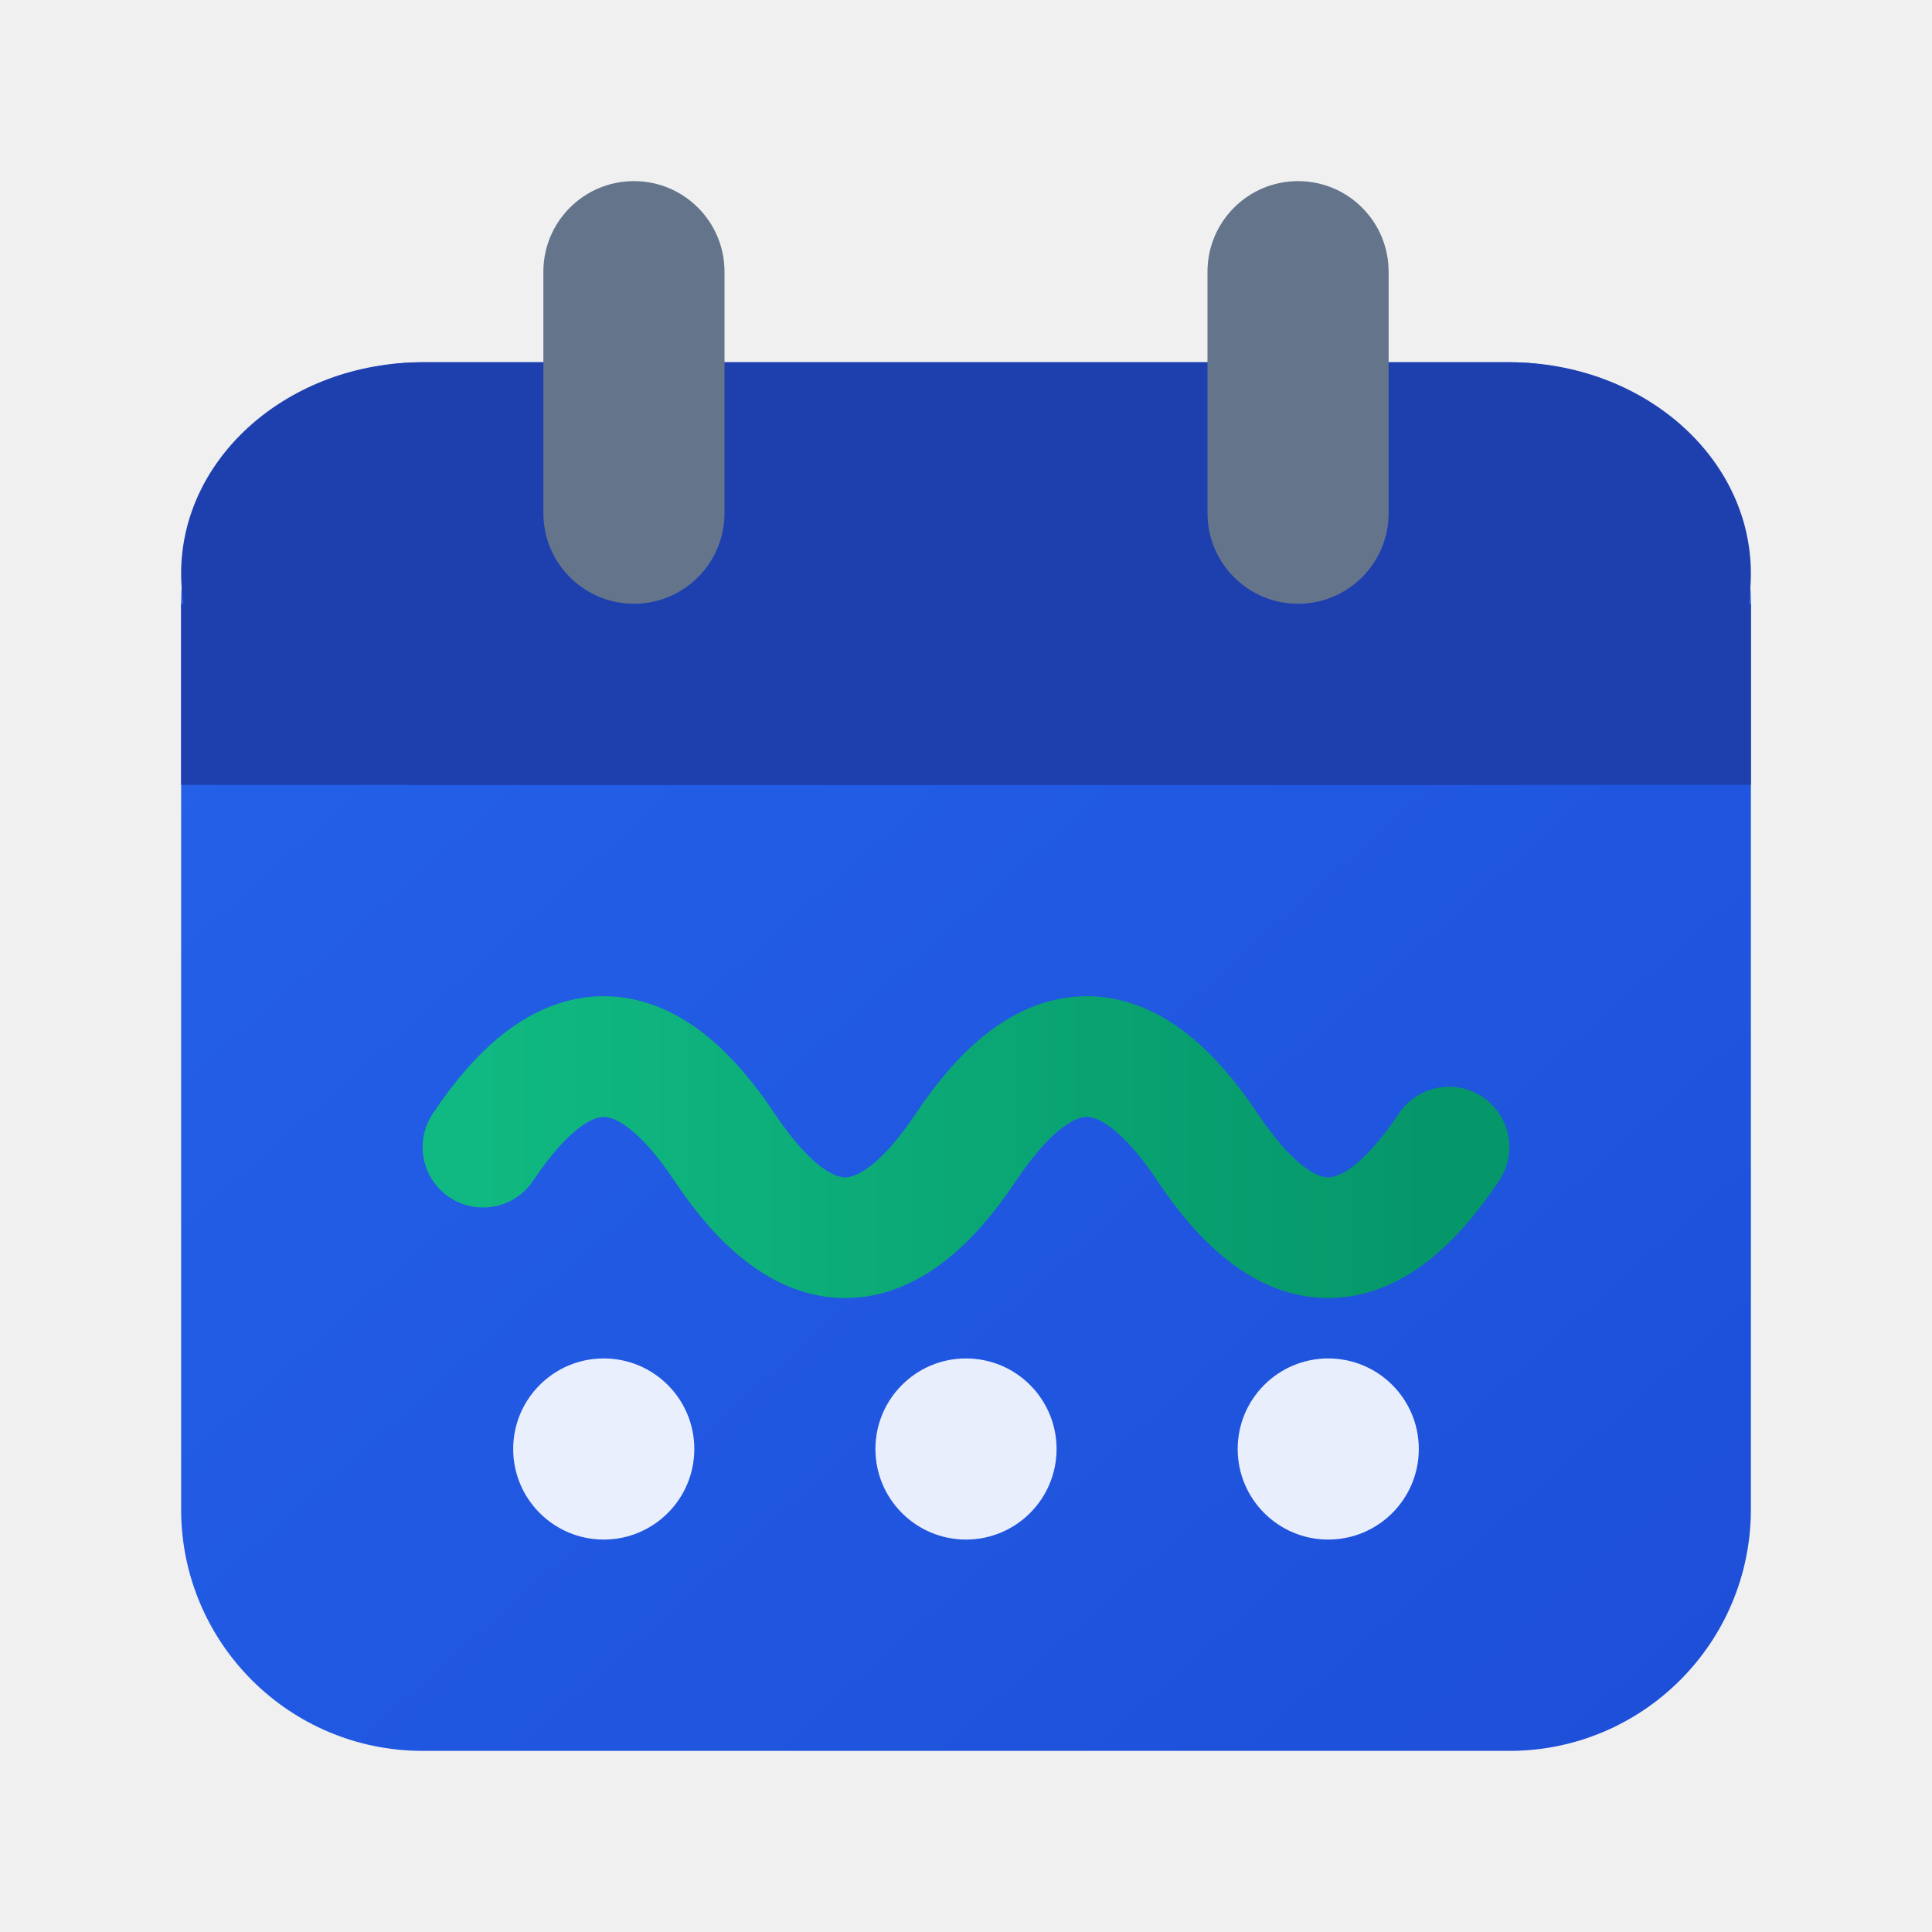
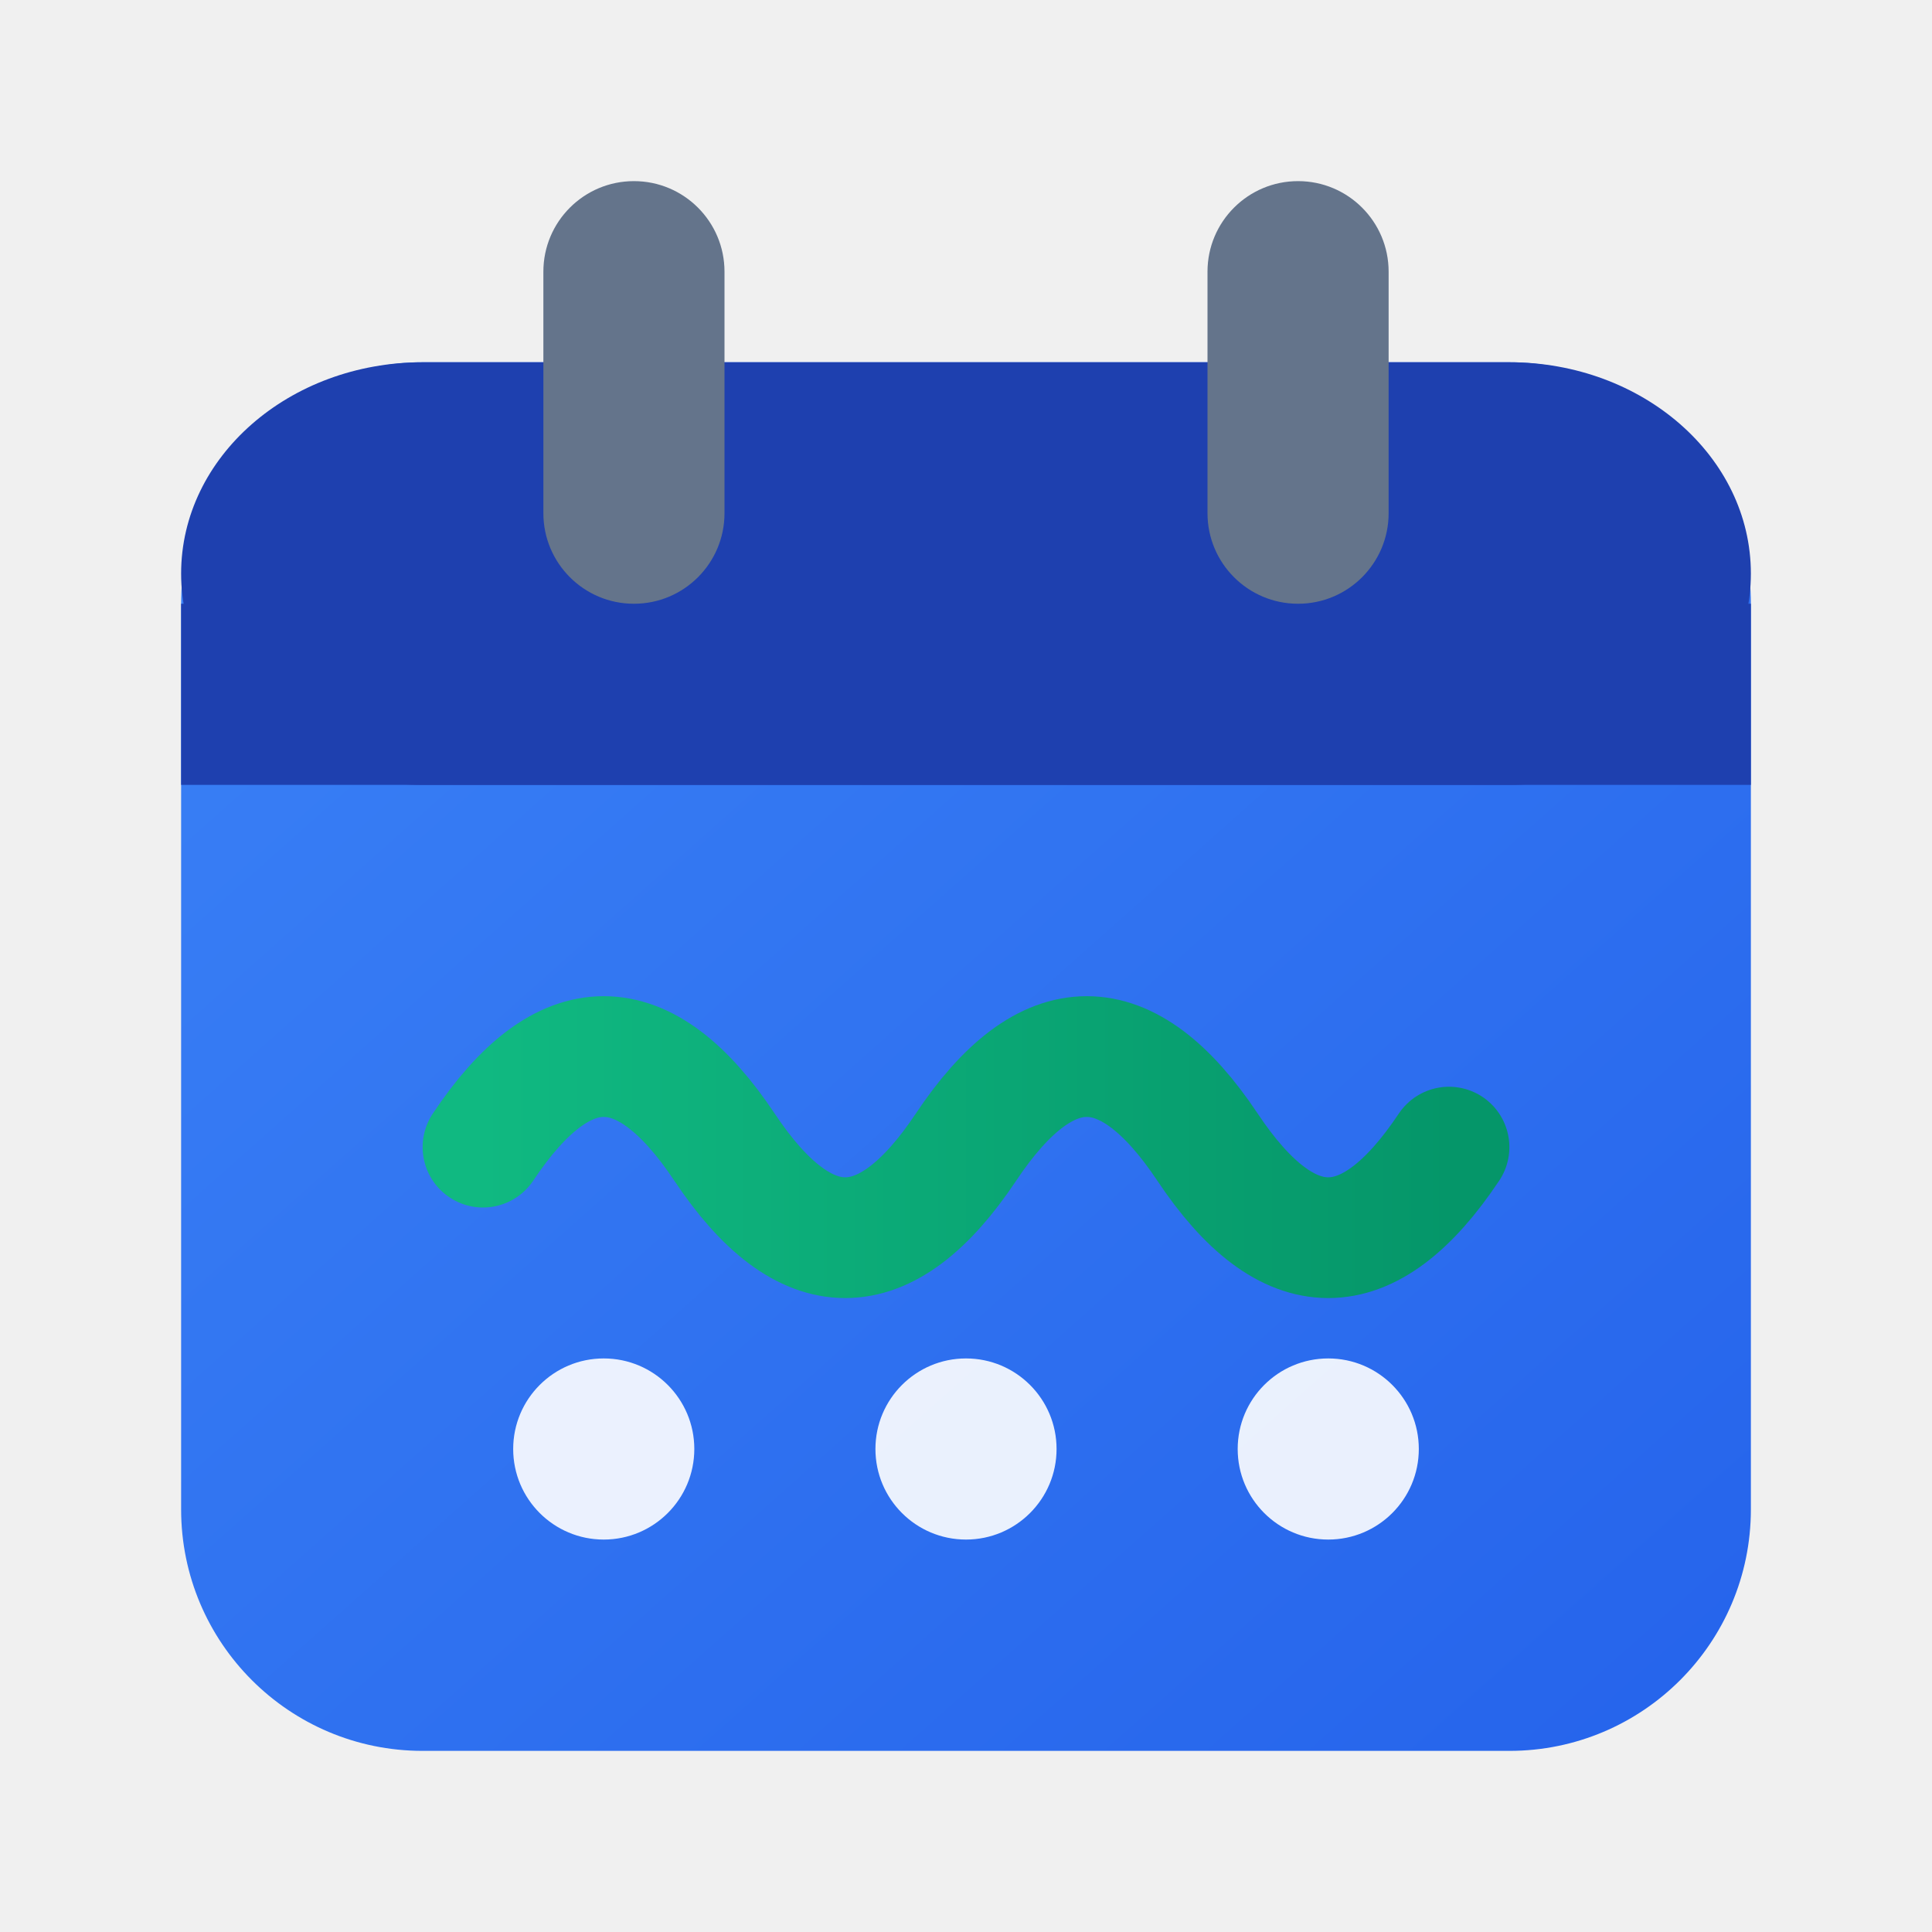
<svg xmlns="http://www.w3.org/2000/svg" viewBox="0 0 64 64">
  <defs>
    <linearGradient id="calGrad" x1="0%" y1="0%" x2="100%" y2="100%">
-       <stop offset="0%" style="stop-color:#2563eb" />
-       <stop offset="100%" style="stop-color:#1d4ed8" />
+       <stop offset="0%" style="stop-color:#3b82f6" />
+       <stop offset="100%" style="stop-color:#2563eb" />
+     </linearGradient>
+     <linearGradient id="calGradDark" x1="0%" y1="0%" x2="100%" y2="100%">
+       <stop offset="0%" style="stop-color:#60a5fa" />
+       <stop offset="100%" style="stop-color:#3b82f6" />
    </linearGradient>
    <linearGradient id="waveGrad" x1="0%" y1="0%" x2="100%" y2="0%">
      <stop offset="0%" style="stop-color:#10b981" />
      <stop offset="100%" style="stop-color:#059669" />
    </linearGradient>
+     <linearGradient id="waveGradDark" x1="0%" y1="0%" x2="100%" y2="0%">
+       <stop offset="0%" style="stop-color:#34d399" />
+       <stop offset="100%" style="stop-color:#10b981" />
+     </linearGradient>
+     <style>
+       .cal-body { fill: url(#calGrad); }
+       .cal-header { fill: #1e40af; }
+       .cal-rings { fill: #64748b; }
+       .wave { stroke: url(#waveGrad); }
+       .dots { fill: white; opacity: 0.9; }
+ 
+       @media (prefers-color-scheme: dark) {
+         .cal-body { fill: url(#calGradDark); }
+         .cal-header { fill: #2563eb; }
+         .cal-rings { fill: #94a3b8; }
+         .wave { stroke: url(#waveGradDark); }
+         .dots { fill: white; opacity: 1; }
+       }
+     </style>
  </defs>
-   <rect x="6" y="12" width="52" height="46" rx="8" ry="8" fill="url(#calGrad)" />
-   <rect x="6" y="12" width="52" height="14" rx="8" ry="8" fill="#1e40af" />
-   <rect x="6" y="20" width="52" height="6" fill="#1e40af" />
-   <rect x="18" y="6" width="6" height="14" rx="3" fill="#64748b" />
-   <rect x="40" y="6" width="6" height="14" rx="3" fill="#64748b" />
-   <path d="M16 38 Q20 32, 24 38 Q28 44, 32 38 Q36 32, 40 38 Q44 44, 48 38" stroke="url(#waveGrad)" stroke-width="4" stroke-linecap="round" fill="none" />
-   <circle cx="20" cy="48" r="3" fill="white" opacity="0.9" />
-   <circle cx="32" cy="48" r="3" fill="white" opacity="0.9" />
-   <circle cx="44" cy="48" r="3" fill="white" opacity="0.9" />
+   <rect class="cal-body" x="6" y="12" width="52" height="46" rx="8" ry="8" />
+   <rect class="cal-header" x="6" y="12" width="52" height="14" rx="8" ry="8" />
+   <rect class="cal-header" x="6" y="20" width="52" height="6" />
+   <rect class="cal-rings" x="18" y="6" width="6" height="14" rx="3" />
+   <rect class="cal-rings" x="40" y="6" width="6" height="14" rx="3" />
+   <path class="wave" d="M16 38 Q20 32, 24 38 Q28 44, 32 38 Q36 32, 40 38 Q44 44, 48 38" stroke-width="4" stroke-linecap="round" fill="none" />
+   <circle class="dots" cx="20" cy="48" r="3" />
+   <circle class="dots" cx="32" cy="48" r="3" />
+   <circle class="dots" cx="44" cy="48" r="3" />
</svg>
